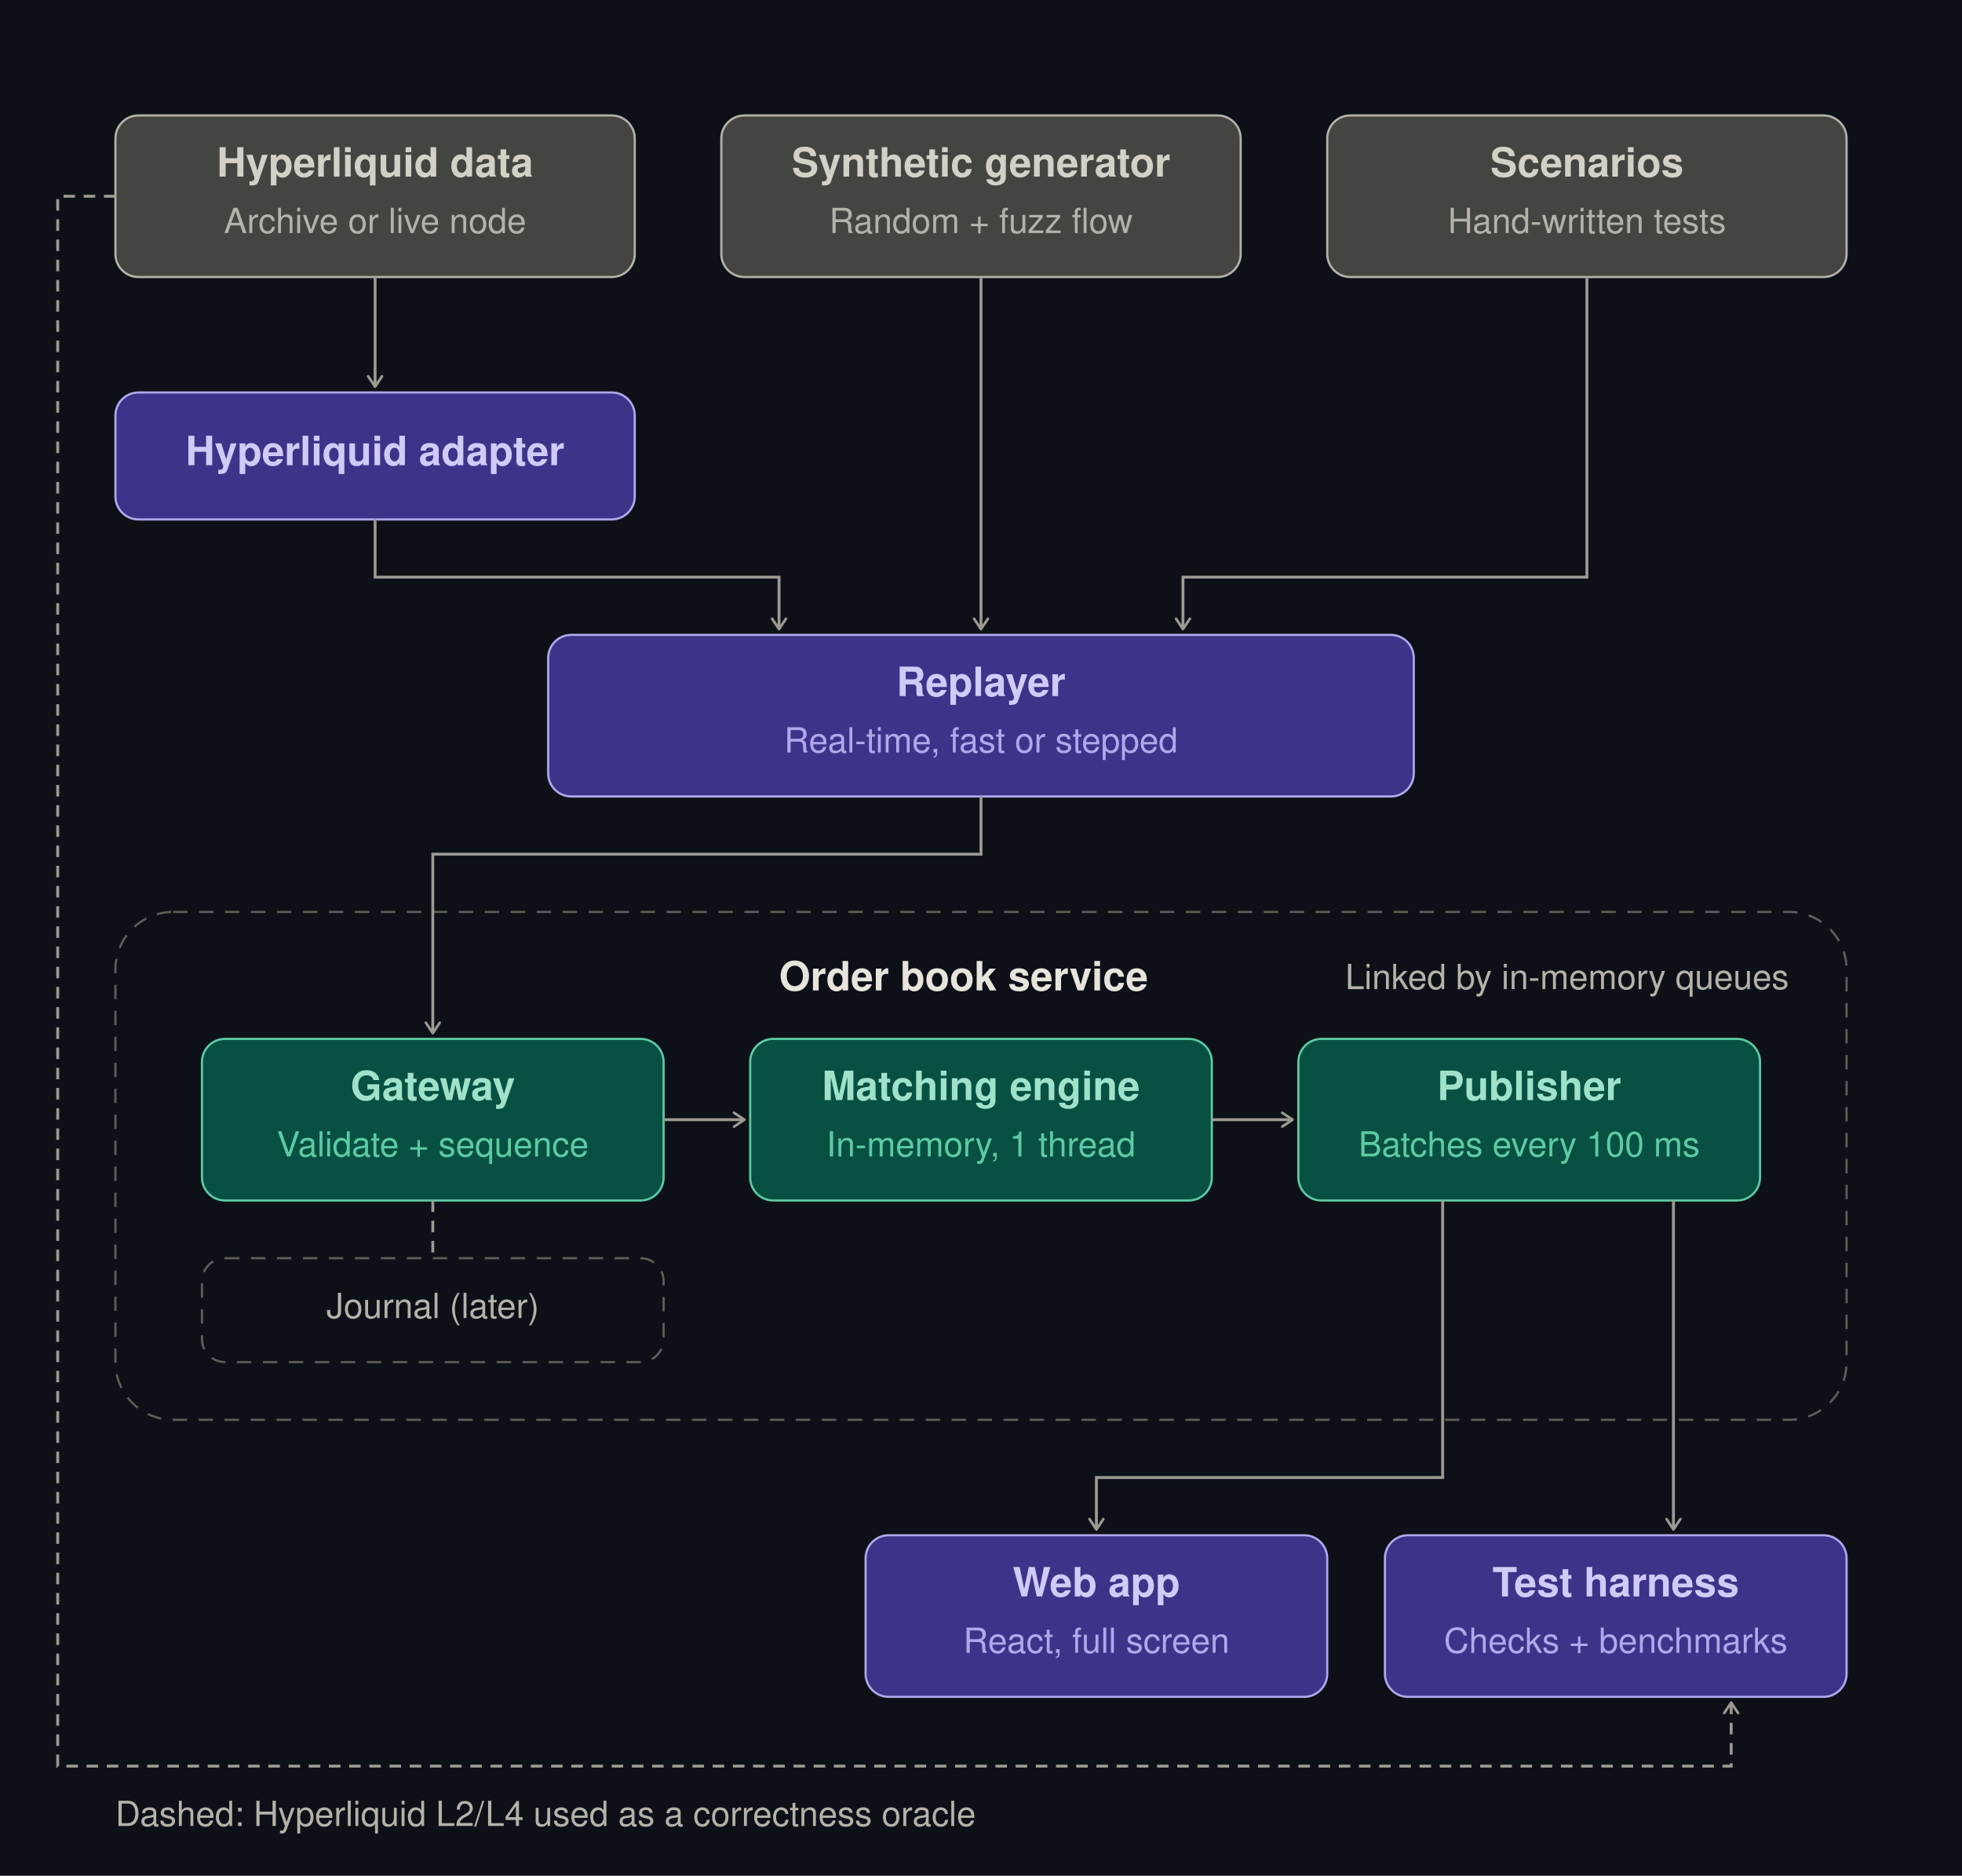
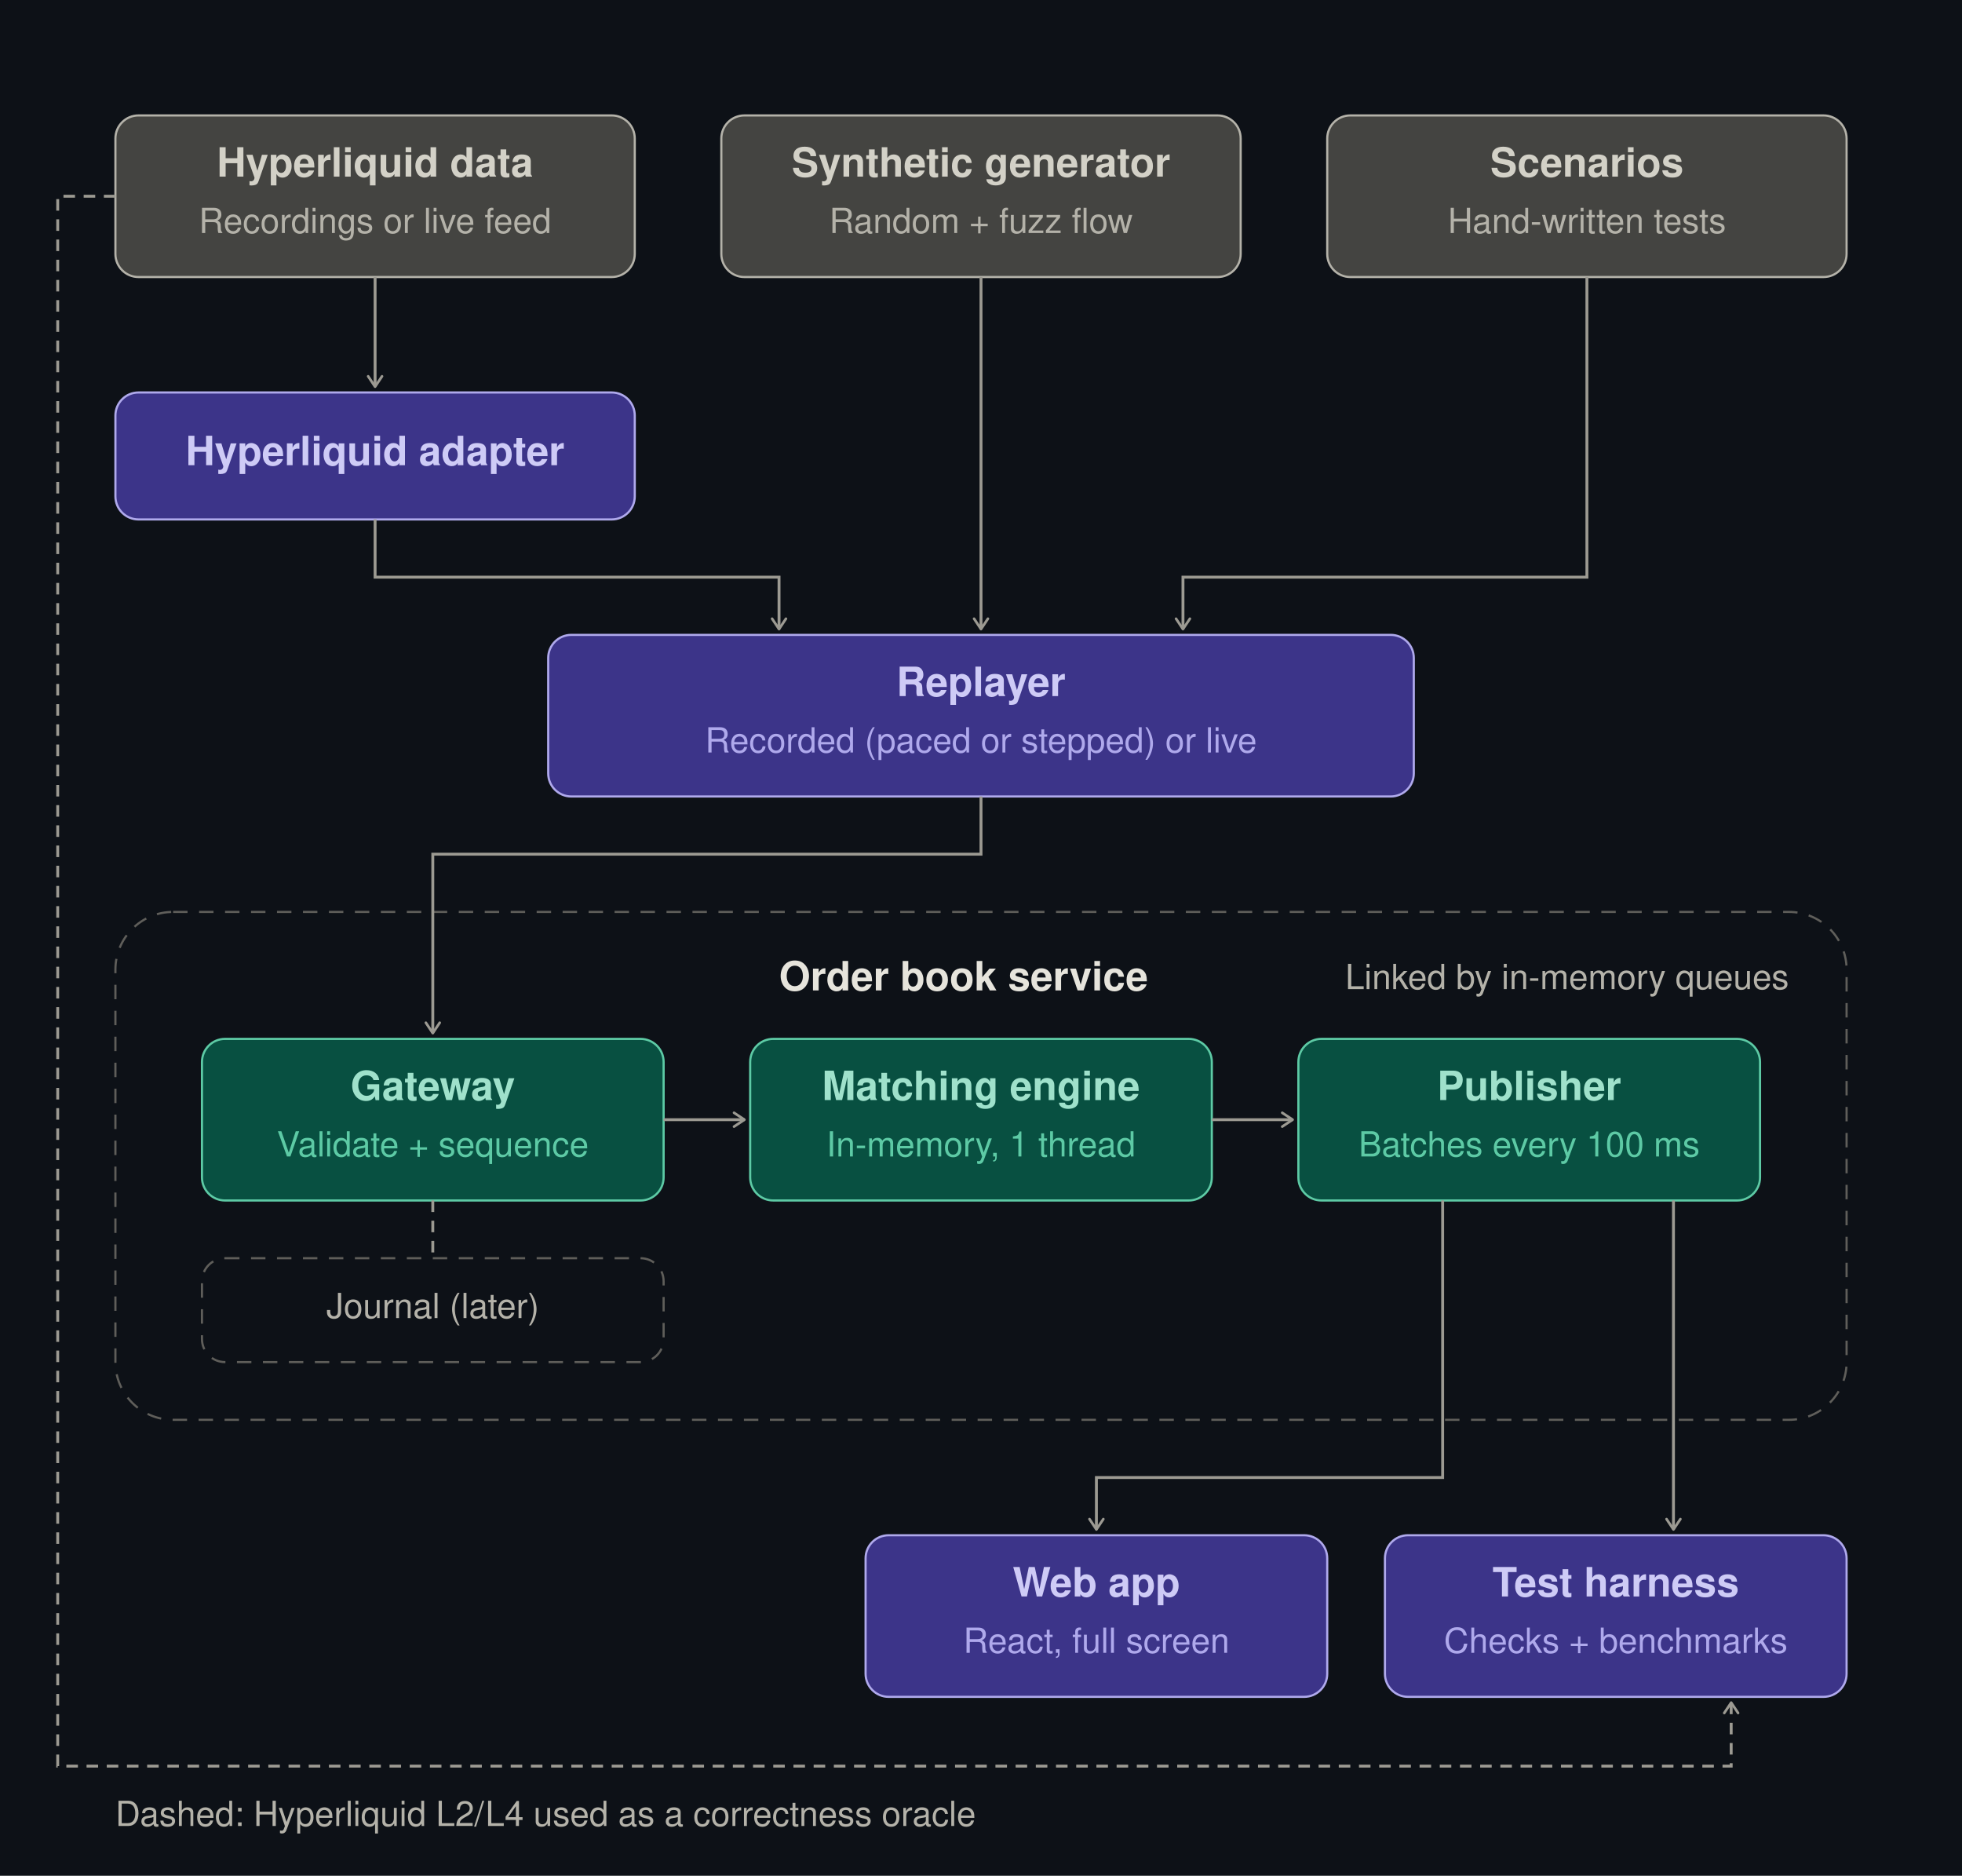
<svg xmlns="http://www.w3.org/2000/svg" width="680" height="650" viewBox="0 0 680 650" role="img">
  <defs>
    <marker id="arrow" viewBox="0 0 10 10" refX="8" refY="5" markerWidth="6" markerHeight="6" orient="auto-start-reverse">
      <path d="M2 1L8 5L2 9" fill="none" stroke="#9c9a92" stroke-width="1.5" stroke-linecap="round" stroke-linejoin="round" />
    </marker>
  </defs>
  <rect width="680" height="650" fill="#0d1117" />
  <rect x="40" y="40" width="180" height="56" rx="8" fill="#444441" stroke="#B4B2A9" stroke-width="0.75" />
  <text x="130.0" y="58" font-family="Helvetica, Arial, sans-serif" font-size="14" font-weight="600" fill="#D3D1C7" text-anchor="middle" dominant-baseline="central">Hyperliquid data</text>
-   <text x="130.0" y="78" font-family="Helvetica, Arial, sans-serif" font-size="12" font-weight="400" fill="#B4B2A9" text-anchor="middle" dominant-baseline="central">Archive or live node</text>
+   <text x="130.0" y="78" font-family="Helvetica, Arial, sans-serif" font-size="12" font-weight="400" fill="#B4B2A9" text-anchor="middle" dominant-baseline="central">Recordings or live feed</text>
  <rect x="250" y="40" width="180" height="56" rx="8" fill="#444441" stroke="#B4B2A9" stroke-width="0.75" />
  <text x="340.0" y="58" font-family="Helvetica, Arial, sans-serif" font-size="14" font-weight="600" fill="#D3D1C7" text-anchor="middle" dominant-baseline="central">Synthetic generator</text>
  <text x="340.0" y="78" font-family="Helvetica, Arial, sans-serif" font-size="12" font-weight="400" fill="#B4B2A9" text-anchor="middle" dominant-baseline="central">Random + fuzz flow</text>
  <rect x="460" y="40" width="180" height="56" rx="8" fill="#444441" stroke="#B4B2A9" stroke-width="0.75" />
  <text x="550.0" y="58" font-family="Helvetica, Arial, sans-serif" font-size="14" font-weight="600" fill="#D3D1C7" text-anchor="middle" dominant-baseline="central">Scenarios</text>
  <text x="550.0" y="78" font-family="Helvetica, Arial, sans-serif" font-size="12" font-weight="400" fill="#B4B2A9" text-anchor="middle" dominant-baseline="central">Hand-written tests</text>
  <path d="M130 96 L130 134" fill="none" stroke="#9c9a92" stroke-width="1" marker-end="url(#arrow)" />
  <rect x="40" y="136" width="180" height="44" rx="8" fill="#3C3489" stroke="#AFA9EC" stroke-width="0.75" />
  <text x="130.0" y="158.0" font-family="Helvetica, Arial, sans-serif" font-size="14" font-weight="600" fill="#CECBF6" text-anchor="middle" dominant-baseline="central">Hyperliquid adapter</text>
  <path d="M130 180 L130 200 L270 200 L270 218" fill="none" stroke="#9c9a92" stroke-width="1" marker-end="url(#arrow)" />
  <path d="M340 96 L340 218" fill="none" stroke="#9c9a92" stroke-width="1" marker-end="url(#arrow)" />
  <path d="M550 96 L550 200 L410 200 L410 218" fill="none" stroke="#9c9a92" stroke-width="1" marker-end="url(#arrow)" />
  <rect x="190" y="220" width="300" height="56" rx="8" fill="#3C3489" stroke="#AFA9EC" stroke-width="0.75" />
  <text x="340.0" y="238" font-family="Helvetica, Arial, sans-serif" font-size="14" font-weight="600" fill="#CECBF6" text-anchor="middle" dominant-baseline="central">Replayer</text>
-   <text x="340.0" y="258" font-family="Helvetica, Arial, sans-serif" font-size="12" font-weight="400" fill="#AFA9EC" text-anchor="middle" dominant-baseline="central">Real-time, fast or stepped</text>
+   <text x="340.0" y="258" font-family="Helvetica, Arial, sans-serif" font-size="12" font-weight="400" fill="#AFA9EC" text-anchor="middle" dominant-baseline="central">Recorded (paced or stepped) or live</text>
  <rect x="40" y="316" width="600" height="176" rx="20" fill="none" stroke="#5F5E5A" stroke-width="0.75" stroke-dasharray="5 4" />
  <text x="270" y="340" font-family="Helvetica, Arial, sans-serif" font-size="14" font-weight="600" fill="#E6E4DC" text-anchor="start" dominant-baseline="central">Order book service</text>
  <text x="620" y="340" font-family="Helvetica, Arial, sans-serif" font-size="12" font-weight="400" fill="#B4B2A9" text-anchor="end" dominant-baseline="central">Linked by in-memory queues</text>
  <path d="M340 276 L340 296 L150 296 L150 358" fill="none" stroke="#9c9a92" stroke-width="1" marker-end="url(#arrow)" />
  <rect x="70" y="360" width="160" height="56" rx="8" fill="#085041" stroke="#5DCAA5" stroke-width="0.75" />
  <text x="150.0" y="378" font-family="Helvetica, Arial, sans-serif" font-size="14" font-weight="600" fill="#9FE1CB" text-anchor="middle" dominant-baseline="central">Gateway</text>
  <text x="150.0" y="398" font-family="Helvetica, Arial, sans-serif" font-size="12" font-weight="400" fill="#5DCAA5" text-anchor="middle" dominant-baseline="central">Validate + sequence</text>
  <path d="M230 388 L258 388" fill="none" stroke="#9c9a92" stroke-width="1" marker-end="url(#arrow)" />
  <rect x="260" y="360" width="160" height="56" rx="8" fill="#085041" stroke="#5DCAA5" stroke-width="0.75" />
  <text x="340.0" y="378" font-family="Helvetica, Arial, sans-serif" font-size="14" font-weight="600" fill="#9FE1CB" text-anchor="middle" dominant-baseline="central">Matching engine</text>
  <text x="340.0" y="398" font-family="Helvetica, Arial, sans-serif" font-size="12" font-weight="400" fill="#5DCAA5" text-anchor="middle" dominant-baseline="central">In-memory, 1 thread</text>
  <path d="M420 388 L448 388" fill="none" stroke="#9c9a92" stroke-width="1" marker-end="url(#arrow)" />
  <rect x="450" y="360" width="160" height="56" rx="8" fill="#085041" stroke="#5DCAA5" stroke-width="0.75" />
  <text x="530.0" y="378" font-family="Helvetica, Arial, sans-serif" font-size="14" font-weight="600" fill="#9FE1CB" text-anchor="middle" dominant-baseline="central">Publisher</text>
  <text x="530.0" y="398" font-family="Helvetica, Arial, sans-serif" font-size="12" font-weight="400" fill="#5DCAA5" text-anchor="middle" dominant-baseline="central">Batches every 100 ms</text>
  <path d="M150 416 L150 434" fill="none" stroke="#9c9a92" stroke-width="1" stroke-dasharray="4 3" />
  <rect x="70" y="436" width="160" height="36" rx="8" fill="none" stroke="#5F5E5A" stroke-width="0.75" stroke-dasharray="5 4" />
  <text x="150" y="454" font-family="Helvetica, Arial, sans-serif" font-size="12" font-weight="400" fill="#B4B2A9" text-anchor="middle" dominant-baseline="central">Journal (later)</text>
  <path d="M500 416 L500 512 L380 512 L380 530" fill="none" stroke="#9c9a92" stroke-width="1" marker-end="url(#arrow)" />
  <path d="M580 416 L580 530" fill="none" stroke="#9c9a92" stroke-width="1" marker-end="url(#arrow)" />
  <rect x="300" y="532" width="160" height="56" rx="8" fill="#3C3489" stroke="#AFA9EC" stroke-width="0.75" />
  <text x="380.0" y="550" font-family="Helvetica, Arial, sans-serif" font-size="14" font-weight="600" fill="#CECBF6" text-anchor="middle" dominant-baseline="central">Web app</text>
  <text x="380.0" y="570" font-family="Helvetica, Arial, sans-serif" font-size="12" font-weight="400" fill="#AFA9EC" text-anchor="middle" dominant-baseline="central">React, full screen</text>
  <rect x="480" y="532" width="160" height="56" rx="8" fill="#3C3489" stroke="#AFA9EC" stroke-width="0.75" />
  <text x="560.0" y="550" font-family="Helvetica, Arial, sans-serif" font-size="14" font-weight="600" fill="#CECBF6" text-anchor="middle" dominant-baseline="central">Test harness</text>
  <text x="560.0" y="570" font-family="Helvetica, Arial, sans-serif" font-size="12" font-weight="400" fill="#AFA9EC" text-anchor="middle" dominant-baseline="central">Checks + benchmarks</text>
  <path d="M40 68 L20 68 L20 612 L600 612 L600 590" fill="none" stroke="#9c9a92" stroke-width="1" stroke-dasharray="4 3" marker-end="url(#arrow)" />
  <text x="40" y="630" font-family="Helvetica, Arial, sans-serif" font-size="12" font-weight="400" fill="#B4B2A9" text-anchor="start" dominant-baseline="central">Dashed: Hyperliquid L2/L4 used as a correctness oracle</text>
</svg>
